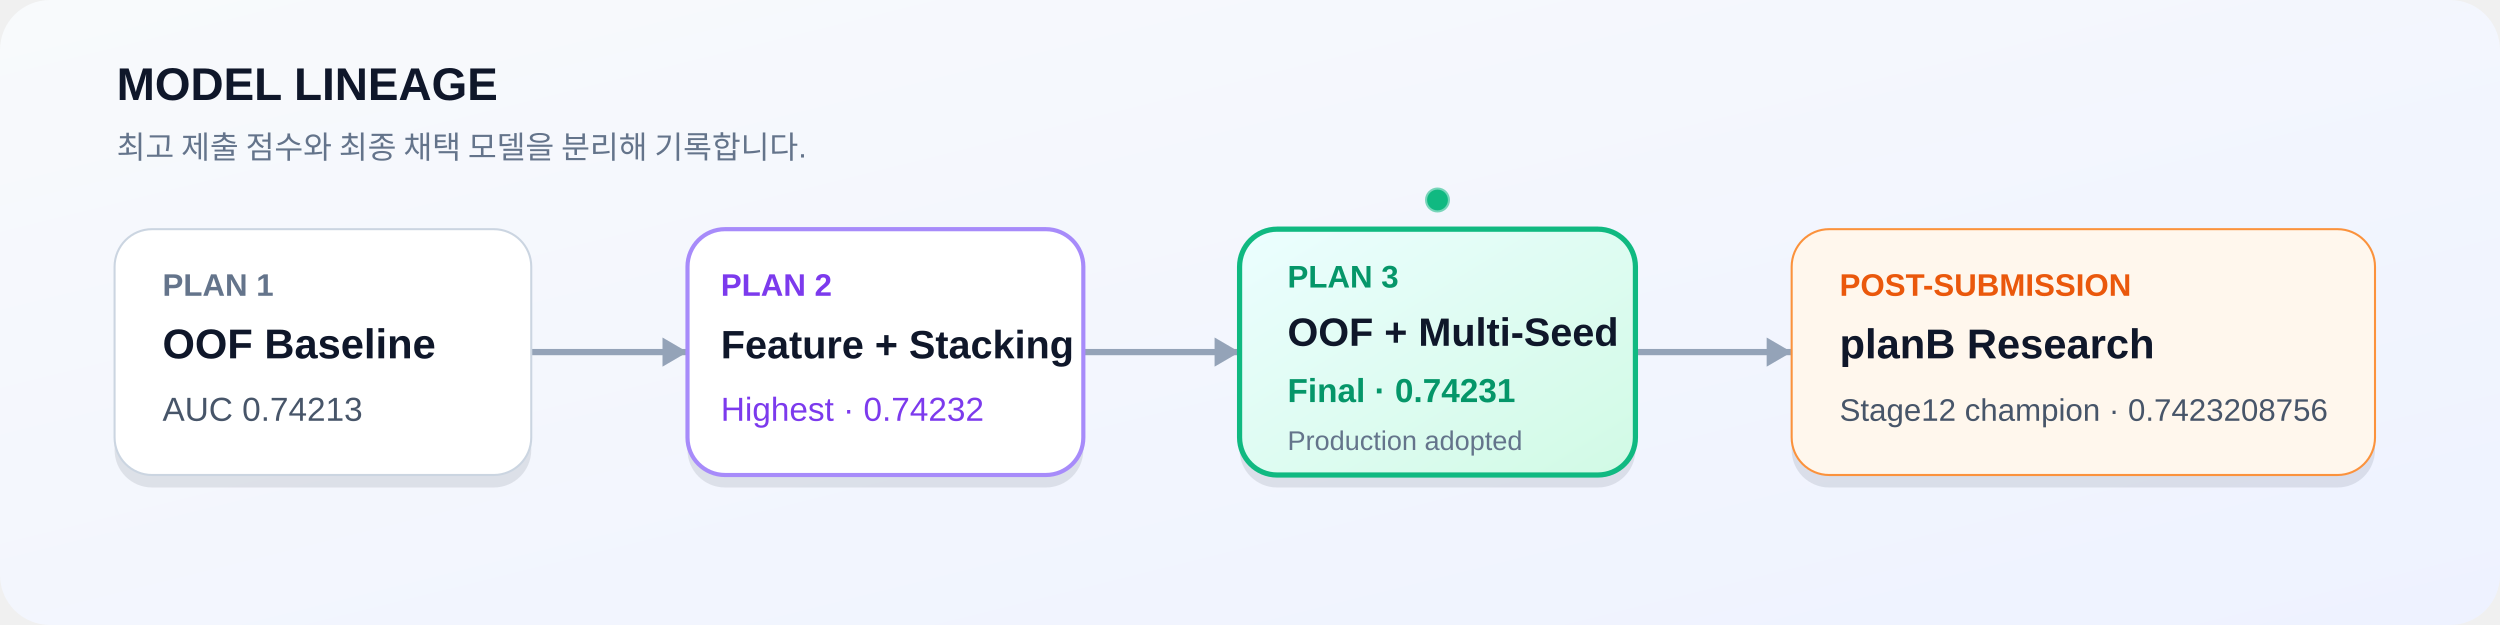
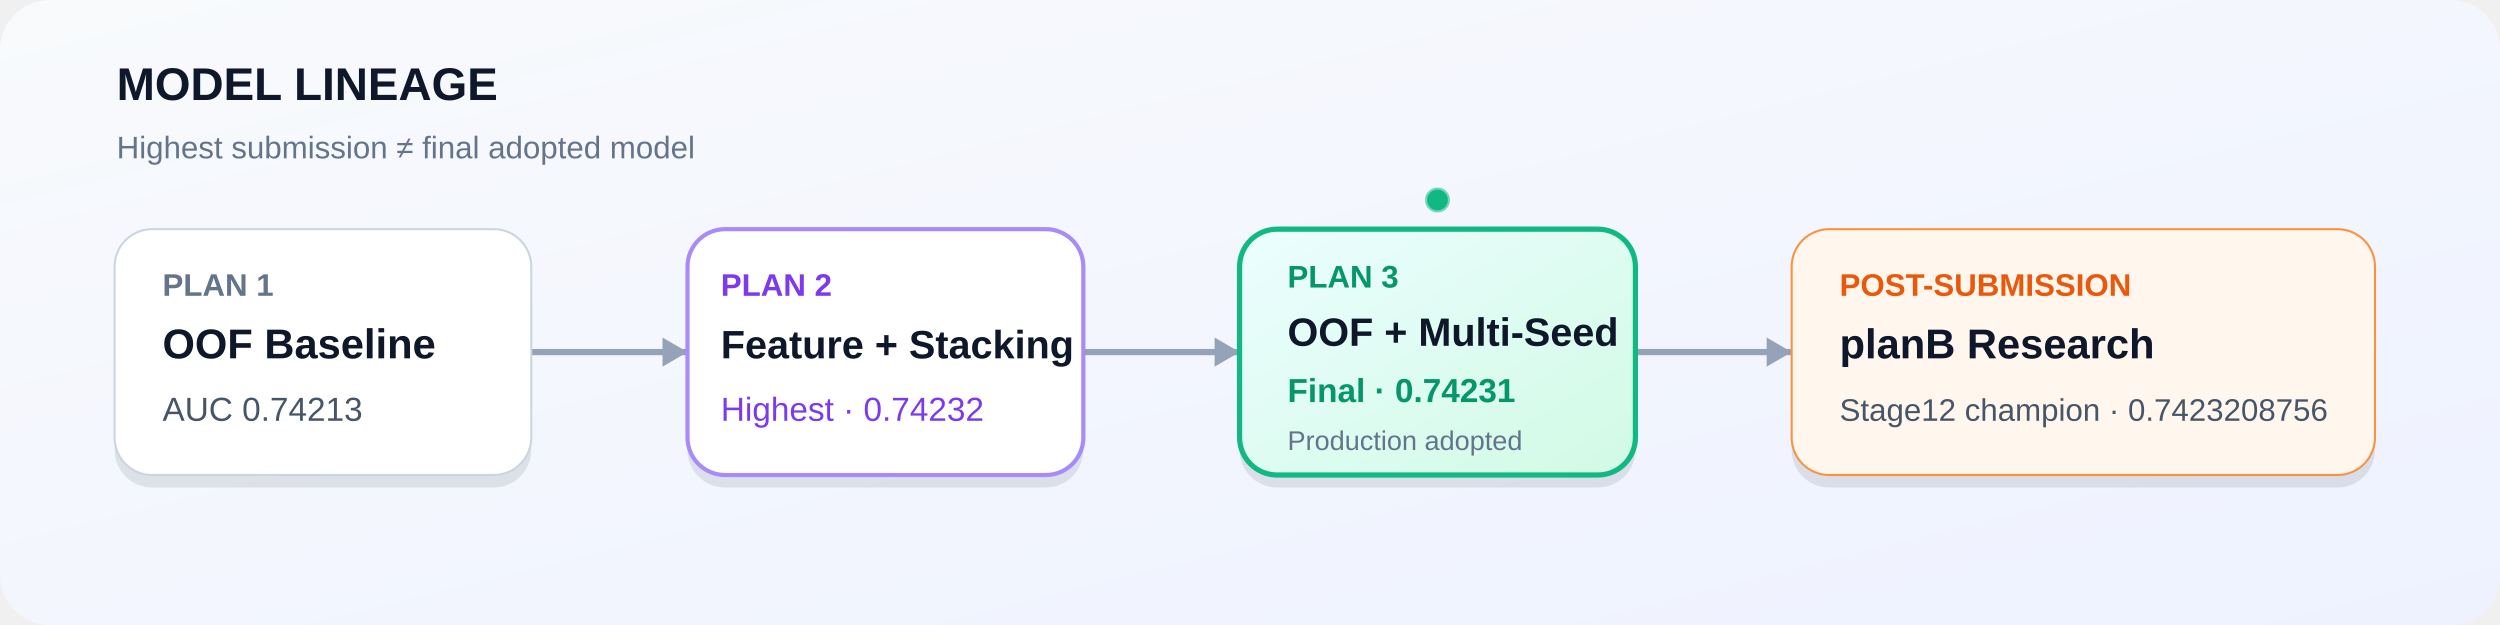
<svg xmlns="http://www.w3.org/2000/svg" width="1200" height="300" viewBox="0 0 1200 300" preserveAspectRatio="xMidYMid meet" role="img" aria-labelledby="title desc">
  <defs>
    <linearGradient id="bg" x1="0" y1="0" x2="1" y2="1">
      <stop offset="0" stop-color="#f8fafc" />
      <stop offset="1" stop-color="#eef2ff" />
    </linearGradient>
    <linearGradient id="final" x1="0" y1="0" x2="1" y2="1">
      <stop offset="0" stop-color="#ecfeff" />
      <stop offset="1" stop-color="#d1fae5" />
    </linearGradient>
  </defs>
  <rect width="1200" height="300" rx="24" fill="url(#bg)" />
  <text x="56" y="48" font-family="Arial, sans-serif" font-size="22" font-weight="800" fill="#0f172a">MODEL LINEAGE</text>
-   <text x="56" y="76" font-family="Arial, sans-serif" font-size="15" fill="#64748b">최고 제출 점수와 최종 채택 모델을 분리해 기록합니다.</text>
+   <text x="56" y="76" font-family="Arial, sans-serif" font-size="15" fill="#64748b">Highest submission ≠ final adopted model</text>
  <g stroke="#94a3b8" stroke-width="3" fill="none" vector-effect="non-scaling-stroke">
    <path d="M255 169 H330" />
    <path d="M520 169 H595" />
    <path d="M785 169 H860" />
  </g>
  <g fill="#94a3b8">
    <path d="M330 169 l-12 -7 v14z" />
    <path d="M595 169 l-12 -7 v14z" />
    <path d="M860 169 l-12 -7 v14z" />
  </g>
  <g font-family="Arial, sans-serif">
    <g fill="#0f172a" opacity="0.10">
      <rect x="55" y="116" width="200" height="118" rx="18" />
      <rect x="330" y="116" width="190" height="118" rx="18" />
      <rect x="595" y="116" width="190" height="118" rx="18" />
      <rect x="860" y="116" width="280" height="118" rx="18" />
    </g>
    <rect x="55" y="110" width="200" height="118" rx="18" fill="#ffffff" stroke="#cbd5e1" vector-effect="non-scaling-stroke" />
    <text x="78" y="142" font-size="15" font-weight="700" fill="#64748b">PLAN 1</text>
    <text x="78" y="172" font-size="20" font-weight="800" fill="#0f172a">OOF Baseline</text>
    <text x="78" y="202" font-size="16" fill="#475569">AUC 0.74213</text>
    <rect x="330" y="110" width="190" height="118" rx="18" fill="#ffffff" stroke="#a78bfa" stroke-width="2" vector-effect="non-scaling-stroke" />
    <text x="346" y="142" font-size="15" font-weight="700" fill="#7c3aed">PLAN 2</text>
    <text x="346" y="172" font-size="19" font-weight="800" fill="#0f172a">Feature + Stacking</text>
    <text x="346" y="202" font-size="16" fill="#7c3aed">Highest · 0.74232</text>
    <rect x="595" y="110" width="190" height="118" rx="18" fill="url(#final)" stroke="#10b981" stroke-width="2.5" vector-effect="non-scaling-stroke" />
    <text x="618" y="138" font-size="15" font-weight="700" fill="#059669">PLAN 3</text>
    <text x="618" y="166" font-size="19" font-weight="800" fill="#0f172a">OOF + Multi-Seed</text>
    <text x="618" y="193" font-size="16" font-weight="700" fill="#059669">Final · 0.74231</text>
    <text x="618" y="216" font-size="13" fill="#64748b">Production adopted</text>
    <rect x="860" y="110" width="280" height="118" rx="18" fill="#fff7ed" stroke="#fb923c" vector-effect="non-scaling-stroke" />
    <text x="883" y="142" font-size="15" font-weight="700" fill="#ea580c">POST-SUBMISSION</text>
    <text x="883" y="172" font-size="20" font-weight="800" fill="#0f172a">planB Research</text>
    <text x="883" y="202" font-size="15" fill="#475569">Stage12 champion · 0.7423208756</text>
  </g>
  <circle cx="690" cy="96" r="5" fill="#10b981" />
  <circle cx="690" cy="96" r="5" fill="none" stroke="#10b981" stroke-width="2" opacity="0.55" vector-effect="non-scaling-stroke">
    <animate attributeName="r" values="5;11;5" dur="2.4s" repeatCount="indefinite" />
    <animate attributeName="opacity" values="0.55;0;0.55" dur="2.4s" repeatCount="indefinite" />
  </circle>
</svg>
